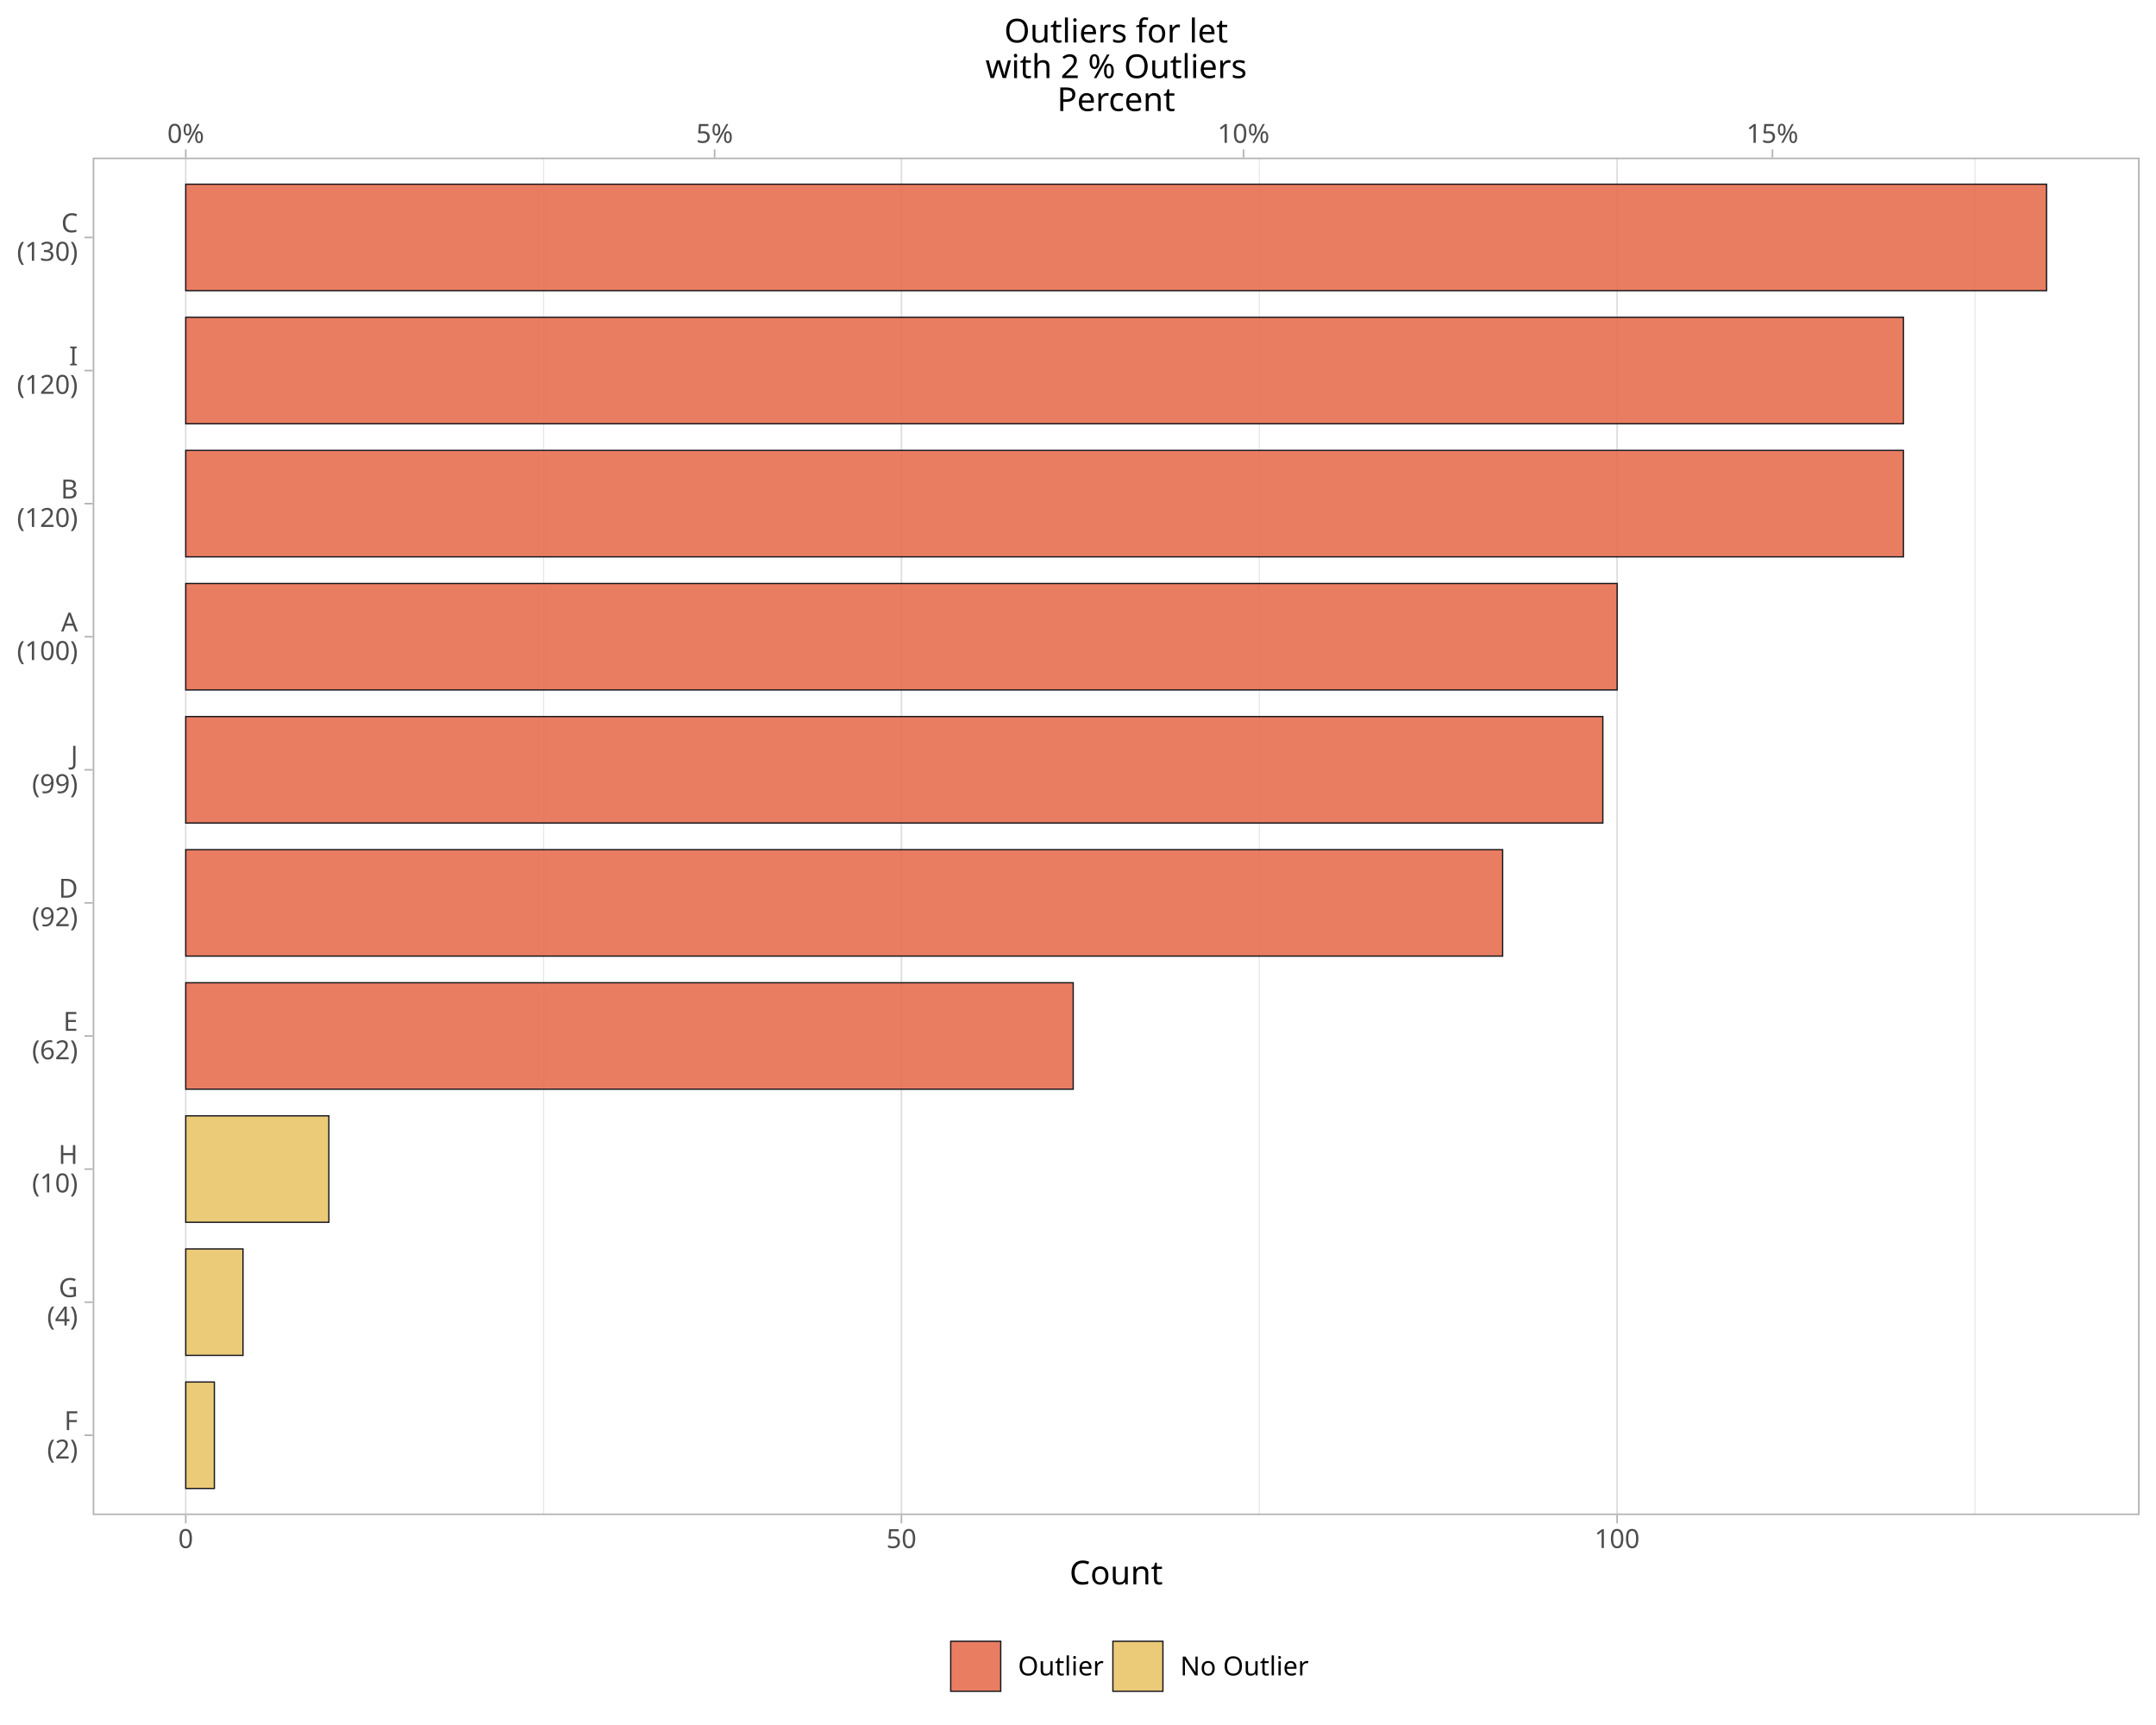
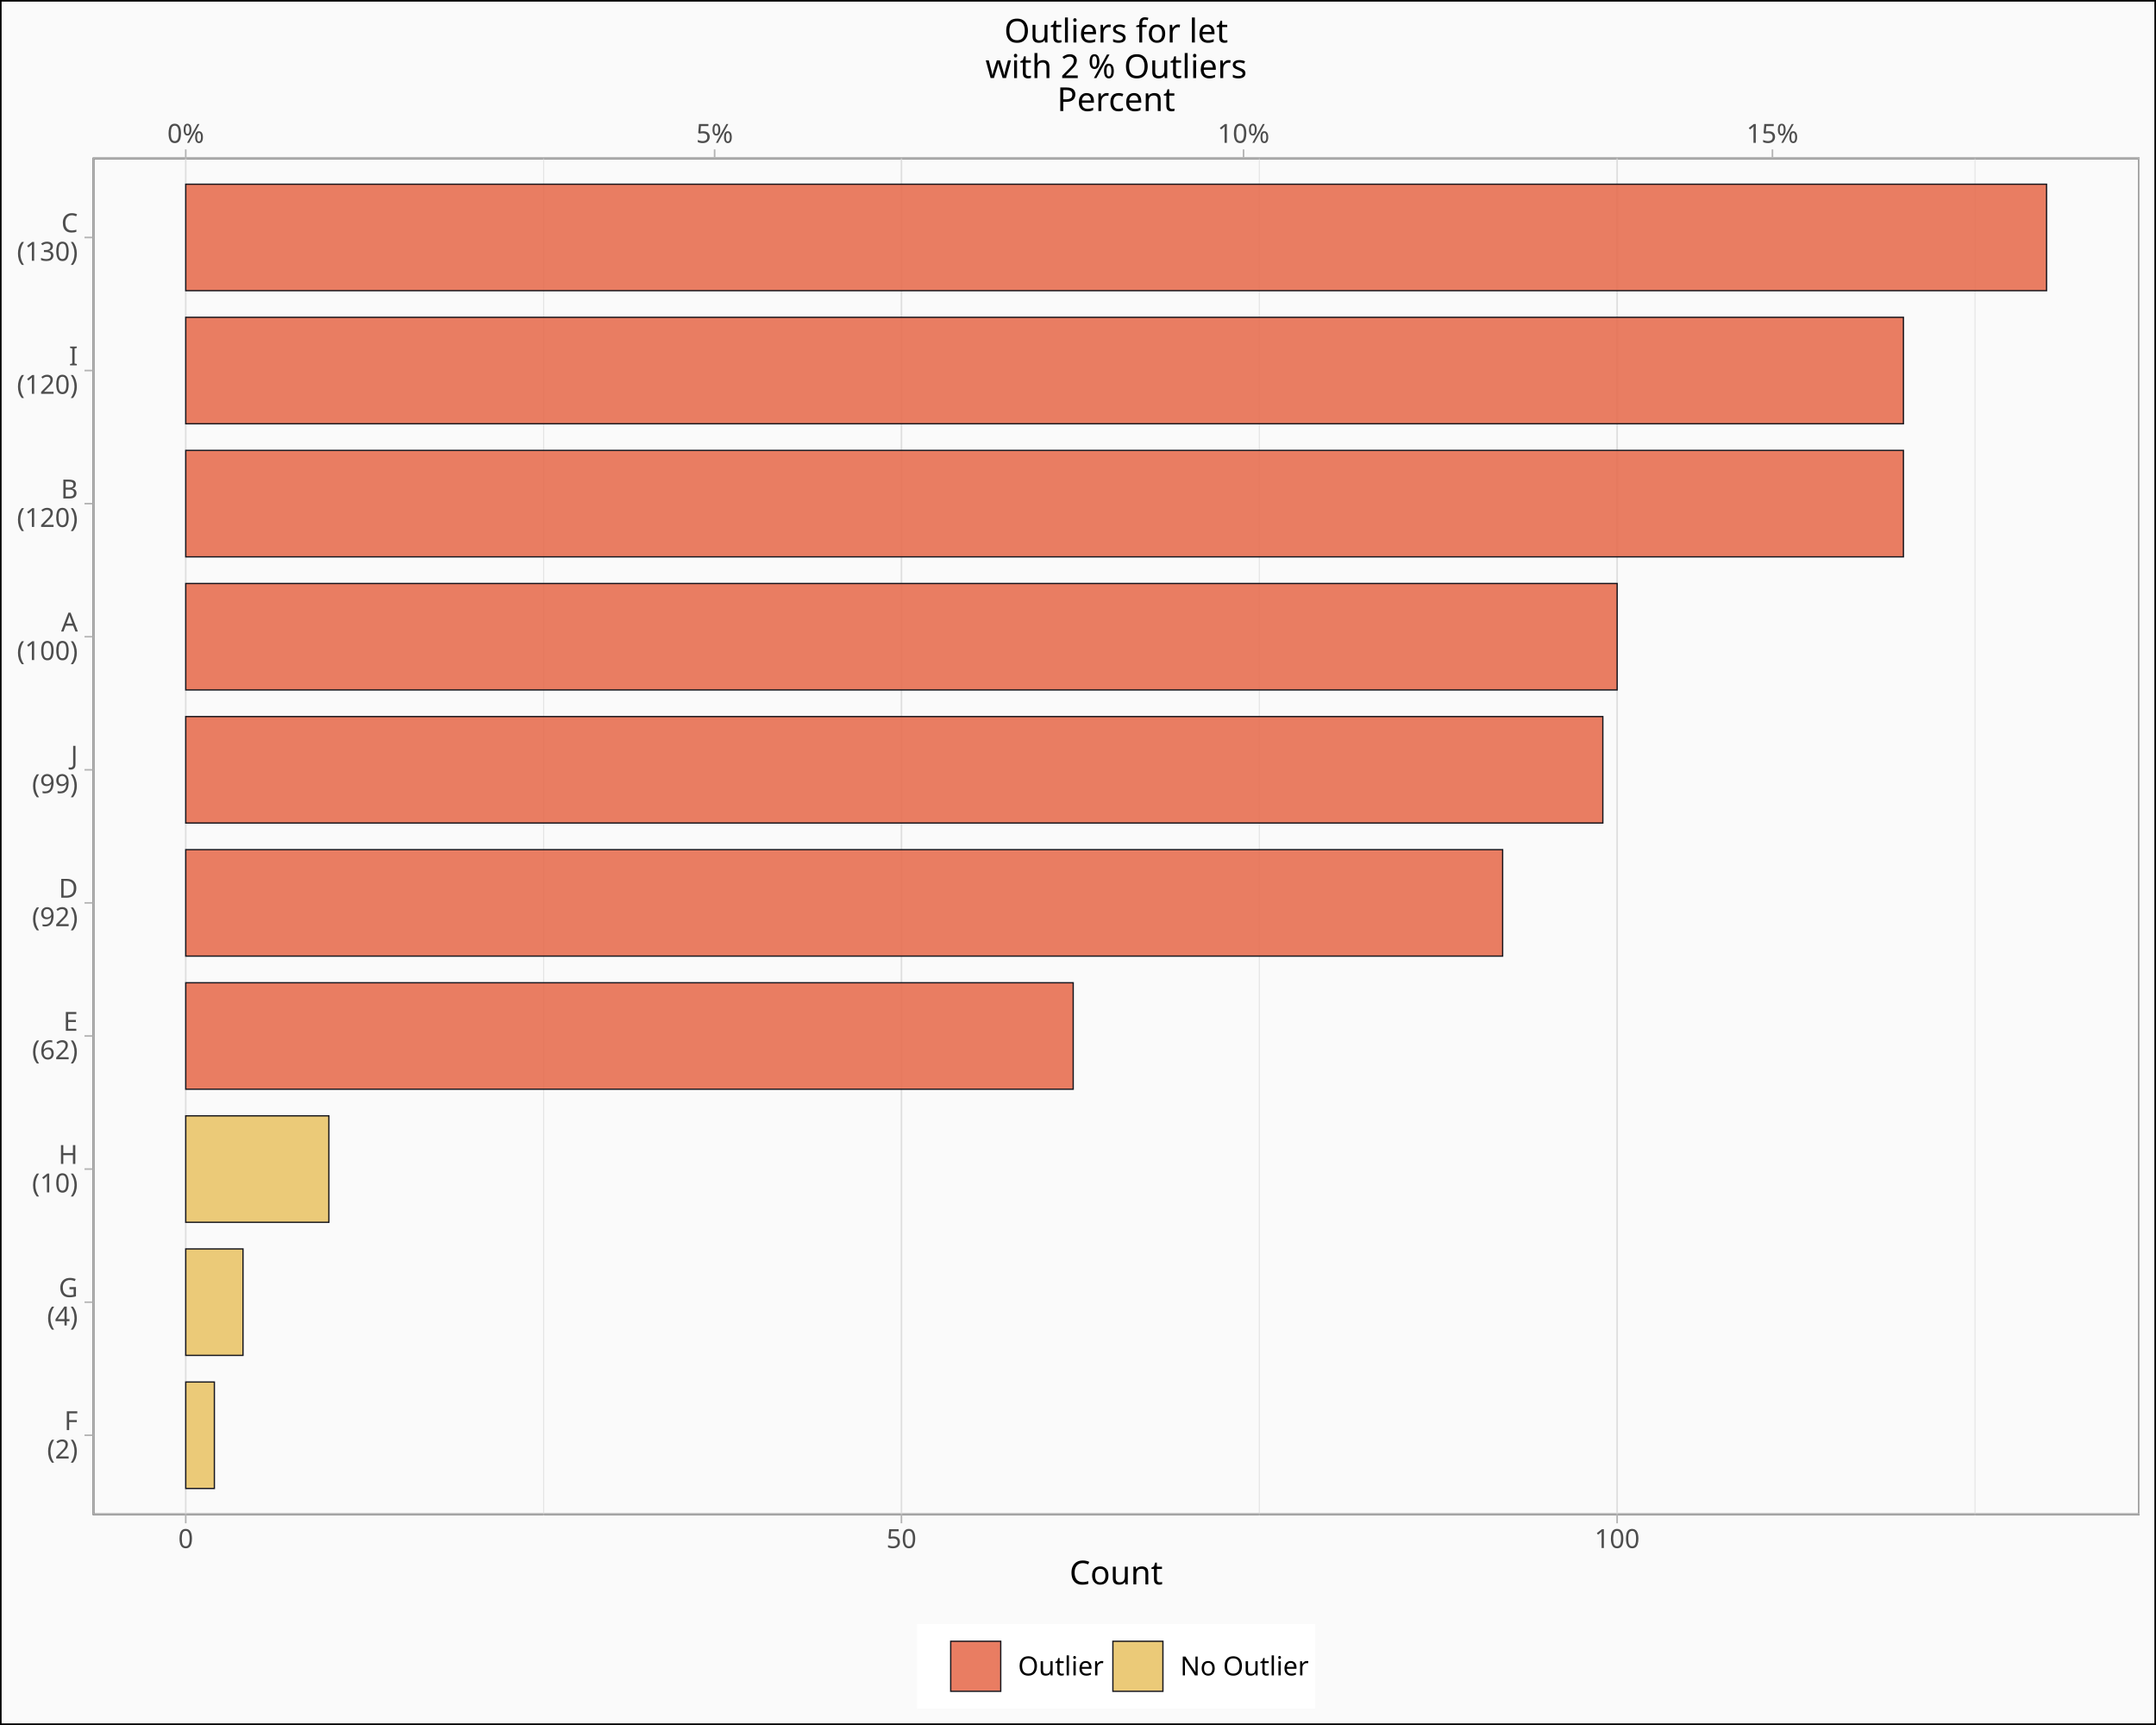
<svg xmlns="http://www.w3.org/2000/svg" class="svglite" data-engine-version="2.0" width="720.00pt" height="576.00pt" viewBox="0 0 720.00 576.00">
  <defs>
    <style type="text/css">
    .svglite line, .svglite polyline, .svglite polygon, .svglite path, .svglite rect, .svglite circle {
      fill: none;
      stroke: #000000;
      stroke-linecap: round;
      stroke-linejoin: round;
      stroke-miterlimit: 10.00;
    }
  </style>
  </defs>
  <rect width="100%" height="100%" style="stroke: none; fill: #FFFFFF;" />
  <defs>
    <clipPath id="cpMC4wMHw3MjAuMDB8MC4wMHw1NzYuMDA=">
      <rect x="0.00" y="0.00" width="720.00" height="576.00" />
    </clipPath>
  </defs>
  <g clip-path="url(#cpMC4wMHw3MjAuMDB8MC4wMHw1NzYuMDA=)">
-     <rect x="0.00" y="0.00" width="720.00" height="576.00" style="stroke-width: 1.07; stroke: #FFFFFF; fill: #FFFFFF;" />
+     <rect x="0.00" y="0.00" width="720.00" height="576.00" style="stroke-width: 1.07; fill: #FAFAFA;" />
  </g>
  <defs>
    <clipPath id="cpMzAuOTZ8NzE0LjUyfDUyLjYyfDUwNS45MQ==">
      <rect x="30.96" y="52.62" width="683.57" height="453.29" />
    </clipPath>
  </defs>
  <g clip-path="url(#cpMzAuOTZ8NzE0LjUyfDUyLjYyfDUwNS45MQ==)">
-     <rect x="30.96" y="52.62" width="683.57" height="453.29" style="stroke-width: 1.07; stroke: none; fill: #FFFFFF;" />
+     <rect x="30.96" y="52.62" width="683.57" height="453.29" style="stroke-width: 1.07; fill: #FAFAFA;" />
    <polyline points="181.53,505.91 181.53,52.62 " style="stroke-width: 0.27; stroke: #DEDEDE; stroke-linecap: butt;" />
    <polyline points="420.54,505.91 420.54,52.62 " style="stroke-width: 0.27; stroke: #DEDEDE; stroke-linecap: butt;" />
    <polyline points="659.55,505.91 659.55,52.62 " style="stroke-width: 0.27; stroke: #DEDEDE; stroke-linecap: butt;" />
    <polyline points="62.03,505.91 62.03,52.62 " style="stroke-width: 0.53; stroke: #DEDEDE; stroke-linecap: butt;" />
    <polyline points="301.04,505.91 301.04,52.62 " style="stroke-width: 0.53; stroke: #DEDEDE; stroke-linecap: butt;" />
    <polyline points="540.04,505.91 540.04,52.62 " style="stroke-width: 0.53; stroke: #DEDEDE; stroke-linecap: butt;" />
    <rect x="62.03" y="194.83" width="478.02" height="35.55" style="stroke-width: 0.43; stroke: #16161D; stroke-linecap: butt; stroke-linejoin: miter; fill: #E76F51; fill-opacity: 0.90;" />
    <rect x="62.03" y="150.39" width="573.62" height="35.55" style="stroke-width: 0.43; stroke: #16161D; stroke-linecap: butt; stroke-linejoin: miter; fill: #E76F51; fill-opacity: 0.90;" />
    <rect x="62.03" y="61.51" width="621.42" height="35.55" style="stroke-width: 0.43; stroke: #16161D; stroke-linecap: butt; stroke-linejoin: miter; fill: #E76F51; fill-opacity: 0.90;" />
    <rect x="62.03" y="283.71" width="439.78" height="35.55" style="stroke-width: 0.43; stroke: #16161D; stroke-linecap: butt; stroke-linejoin: miter; fill: #E76F51; fill-opacity: 0.90;" />
    <rect x="62.03" y="328.15" width="296.37" height="35.55" style="stroke-width: 0.43; stroke: #16161D; stroke-linecap: butt; stroke-linejoin: miter; fill: #E76F51; fill-opacity: 0.90;" />
    <rect x="62.03" y="461.47" width="9.56" height="35.55" style="stroke-width: 0.43; stroke: #16161D; stroke-linecap: butt; stroke-linejoin: miter; fill: #E9C46A; fill-opacity: 0.90;" />
    <rect x="62.03" y="417.03" width="19.12" height="35.55" style="stroke-width: 0.43; stroke: #16161D; stroke-linecap: butt; stroke-linejoin: miter; fill: #E9C46A; fill-opacity: 0.90;" />
    <rect x="62.03" y="372.59" width="47.80" height="35.55" style="stroke-width: 0.43; stroke: #16161D; stroke-linecap: butt; stroke-linejoin: miter; fill: #E9C46A; fill-opacity: 0.90;" />
    <rect x="62.03" y="105.95" width="573.62" height="35.55" style="stroke-width: 0.43; stroke: #16161D; stroke-linecap: butt; stroke-linejoin: miter; fill: #E76F51; fill-opacity: 0.90;" />
    <rect x="62.03" y="239.27" width="473.24" height="35.55" style="stroke-width: 0.43; stroke: #16161D; stroke-linecap: butt; stroke-linejoin: miter; fill: #E76F51; fill-opacity: 0.90;" />
    <rect x="30.96" y="52.62" width="683.57" height="453.29" style="stroke-width: 1.07; stroke: #B3B3B3;" />
  </g>
  <g clip-path="url(#cpMC4wMHw3MjAuMDB8MC4wMHw1NzYuMDA=)">
    <text x="62.03" y="47.69" text-anchor="middle" style="font-size: 8.80px; fill: #4D4D4D; font-family: sans;" textLength="12.72px" lengthAdjust="spacingAndGlyphs">0%</text>
    <text x="238.65" y="47.69" text-anchor="middle" style="font-size: 8.80px; fill: #4D4D4D; font-family: sans;" textLength="12.72px" lengthAdjust="spacingAndGlyphs">5%</text>
    <text x="415.28" y="47.69" text-anchor="middle" style="font-size: 8.80px; fill: #4D4D4D; font-family: sans;" textLength="17.61px" lengthAdjust="spacingAndGlyphs">10%</text>
    <text x="591.91" y="47.69" text-anchor="middle" style="font-size: 8.80px; fill: #4D4D4D; font-family: sans;" textLength="17.61px" lengthAdjust="spacingAndGlyphs">15%</text>
    <polyline points="62.03,52.62 62.03,49.88 " style="stroke-width: 0.53; stroke: #B3B3B3; stroke-linecap: butt;" />
    <polyline points="238.65,52.62 238.65,49.88 " style="stroke-width: 0.53; stroke: #B3B3B3; stroke-linecap: butt;" />
    <polyline points="415.28,52.62 415.28,49.88 " style="stroke-width: 0.53; stroke: #B3B3B3; stroke-linecap: butt;" />
    <polyline points="591.91,52.62 591.91,49.88 " style="stroke-width: 0.53; stroke: #B3B3B3; stroke-linecap: butt;" />
    <text x="26.02" y="477.53" text-anchor="end" style="font-size: 8.80px; fill: #4D4D4D; font-family: sans;" textLength="7.82px" lengthAdjust="spacingAndGlyphs">F </text>
    <text x="26.02" y="487.03" text-anchor="end" style="font-size: 8.80px; fill: #4D4D4D; font-family: sans;" textLength="10.76px" lengthAdjust="spacingAndGlyphs">(2)</text>
    <text x="26.02" y="433.09" text-anchor="end" style="font-size: 8.80px; fill: #4D4D4D; font-family: sans;" textLength="9.29px" lengthAdjust="spacingAndGlyphs">G </text>
    <text x="26.02" y="442.59" text-anchor="end" style="font-size: 8.80px; fill: #4D4D4D; font-family: sans;" textLength="10.76px" lengthAdjust="spacingAndGlyphs">(4)</text>
    <text x="26.02" y="388.65" text-anchor="end" style="font-size: 8.80px; fill: #4D4D4D; font-family: sans;" textLength="8.80px" lengthAdjust="spacingAndGlyphs">H </text>
    <text x="26.02" y="398.15" text-anchor="end" style="font-size: 8.80px; fill: #4D4D4D; font-family: sans;" textLength="15.65px" lengthAdjust="spacingAndGlyphs">(10)</text>
    <text x="26.02" y="344.20" text-anchor="end" style="font-size: 8.80px; fill: #4D4D4D; font-family: sans;" textLength="8.32px" lengthAdjust="spacingAndGlyphs">E </text>
    <text x="26.02" y="353.71" text-anchor="end" style="font-size: 8.80px; fill: #4D4D4D; font-family: sans;" textLength="15.65px" lengthAdjust="spacingAndGlyphs">(62)</text>
    <text x="26.02" y="299.76" text-anchor="end" style="font-size: 8.80px; fill: #4D4D4D; font-family: sans;" textLength="8.80px" lengthAdjust="spacingAndGlyphs">D </text>
    <text x="26.02" y="309.27" text-anchor="end" style="font-size: 8.80px; fill: #4D4D4D; font-family: sans;" textLength="15.65px" lengthAdjust="spacingAndGlyphs">(92)</text>
    <text x="26.02" y="255.32" text-anchor="end" style="font-size: 8.80px; fill: #4D4D4D; font-family: sans;" textLength="6.85px" lengthAdjust="spacingAndGlyphs">J </text>
    <text x="26.02" y="264.83" text-anchor="end" style="font-size: 8.80px; fill: #4D4D4D; font-family: sans;" textLength="15.65px" lengthAdjust="spacingAndGlyphs">(99)</text>
    <text x="26.02" y="210.88" text-anchor="end" style="font-size: 8.80px; fill: #4D4D4D; font-family: sans;" textLength="8.32px" lengthAdjust="spacingAndGlyphs">A </text>
    <text x="26.02" y="220.39" text-anchor="end" style="font-size: 8.80px; fill: #4D4D4D; font-family: sans;" textLength="20.54px" lengthAdjust="spacingAndGlyphs">(100)</text>
    <text x="26.02" y="166.44" text-anchor="end" style="font-size: 8.80px; fill: #4D4D4D; font-family: sans;" textLength="8.32px" lengthAdjust="spacingAndGlyphs">B </text>
    <text x="26.02" y="175.95" text-anchor="end" style="font-size: 8.80px; fill: #4D4D4D; font-family: sans;" textLength="20.54px" lengthAdjust="spacingAndGlyphs">(120)</text>
    <text x="26.02" y="122.00" text-anchor="end" style="font-size: 8.80px; fill: #4D4D4D; font-family: sans;" textLength="4.89px" lengthAdjust="spacingAndGlyphs">I </text>
    <text x="26.02" y="131.51" text-anchor="end" style="font-size: 8.80px; fill: #4D4D4D; font-family: sans;" textLength="20.54px" lengthAdjust="spacingAndGlyphs">(120)</text>
    <text x="26.02" y="77.56" text-anchor="end" style="font-size: 8.80px; fill: #4D4D4D; font-family: sans;" textLength="8.80px" lengthAdjust="spacingAndGlyphs">C </text>
    <text x="26.02" y="87.07" text-anchor="end" style="font-size: 8.80px; fill: #4D4D4D; font-family: sans;" textLength="20.54px" lengthAdjust="spacingAndGlyphs">(130)</text>
    <polyline points="28.22,479.25 30.96,479.25 " style="stroke-width: 0.53; stroke: #B3B3B3; stroke-linecap: butt;" />
    <polyline points="28.22,434.81 30.96,434.81 " style="stroke-width: 0.53; stroke: #B3B3B3; stroke-linecap: butt;" />
    <polyline points="28.22,390.37 30.96,390.37 " style="stroke-width: 0.53; stroke: #B3B3B3; stroke-linecap: butt;" />
    <polyline points="28.22,345.93 30.96,345.93 " style="stroke-width: 0.53; stroke: #B3B3B3; stroke-linecap: butt;" />
    <polyline points="28.22,301.49 30.96,301.49 " style="stroke-width: 0.53; stroke: #B3B3B3; stroke-linecap: butt;" />
    <polyline points="28.22,257.05 30.96,257.05 " style="stroke-width: 0.53; stroke: #B3B3B3; stroke-linecap: butt;" />
    <polyline points="28.22,212.61 30.96,212.61 " style="stroke-width: 0.53; stroke: #B3B3B3; stroke-linecap: butt;" />
    <polyline points="28.22,168.17 30.96,168.17 " style="stroke-width: 0.53; stroke: #B3B3B3; stroke-linecap: butt;" />
    <polyline points="28.22,123.73 30.96,123.73 " style="stroke-width: 0.53; stroke: #B3B3B3; stroke-linecap: butt;" />
    <polyline points="28.22,79.29 30.96,79.29 " style="stroke-width: 0.53; stroke: #B3B3B3; stroke-linecap: butt;" />
    <polyline points="62.03,508.65 62.03,505.91 " style="stroke-width: 0.53; stroke: #B3B3B3; stroke-linecap: butt;" />
    <polyline points="301.04,508.65 301.04,505.91 " style="stroke-width: 0.53; stroke: #B3B3B3; stroke-linecap: butt;" />
    <polyline points="540.04,508.65 540.04,505.91 " style="stroke-width: 0.53; stroke: #B3B3B3; stroke-linecap: butt;" />
    <text x="62.03" y="516.90" text-anchor="middle" style="font-size: 8.80px; fill: #4D4D4D; font-family: sans;" textLength="4.89px" lengthAdjust="spacingAndGlyphs">0</text>
    <text x="301.04" y="516.90" text-anchor="middle" style="font-size: 8.80px; fill: #4D4D4D; font-family: sans;" textLength="9.79px" lengthAdjust="spacingAndGlyphs">50</text>
    <text x="540.04" y="516.90" text-anchor="middle" style="font-size: 8.80px; fill: #4D4D4D; font-family: sans;" textLength="14.68px" lengthAdjust="spacingAndGlyphs">100</text>
    <text x="372.74" y="37.07" text-anchor="middle" style="font-size: 11.00px; font-family: sans;" textLength="37.92px" lengthAdjust="spacingAndGlyphs">Percent</text>
    <text x="372.74" y="529.04" text-anchor="middle" style="font-size: 11.00px; font-family: sans;" textLength="29.36px" lengthAdjust="spacingAndGlyphs">Count</text>
    <rect x="306.25" y="542.28" width="132.97" height="28.24" style="stroke-width: 1.07; stroke: none; fill: #FFFFFF;" />
    <rect x="317.21" y="547.76" width="17.28" height="17.28" style="stroke-width: 1.07; stroke: none; fill: #FFFFFF;" />
    <rect x="317.49" y="548.04" width="16.71" height="16.71" style="stroke-width: 0.43; stroke: #16161D; stroke-linecap: butt; stroke-linejoin: miter; fill: #E76F51; fill-opacity: 0.90;" />
    <rect x="371.37" y="547.76" width="17.28" height="17.28" style="stroke-width: 1.07; stroke: none; fill: #FFFFFF;" />
    <rect x="371.65" y="548.04" width="16.71" height="16.71" style="stroke-width: 0.43; stroke: #16161D; stroke-linecap: butt; stroke-linejoin: miter; fill: #E9C46A; fill-opacity: 0.90;" />
    <text x="339.97" y="559.43" style="font-size: 8.80px; font-family: sans;" textLength="25.92px" lengthAdjust="spacingAndGlyphs">Outlier</text>
    <text x="394.13" y="559.43" style="font-size: 8.80px; font-family: sans;" textLength="39.62px" lengthAdjust="spacingAndGlyphs">No Outlier</text>
    <text x="372.74" y="14.19" text-anchor="middle" style="font-size: 11.00px; font-family: sans;" textLength="68.47px" lengthAdjust="spacingAndGlyphs">Outliers for let</text>
    <text x="372.74" y="26.07" text-anchor="middle" style="font-size: 11.00px; font-family: sans;" textLength="82.53px" lengthAdjust="spacingAndGlyphs">with 2 % Outliers</text>
  </g>
</svg>
